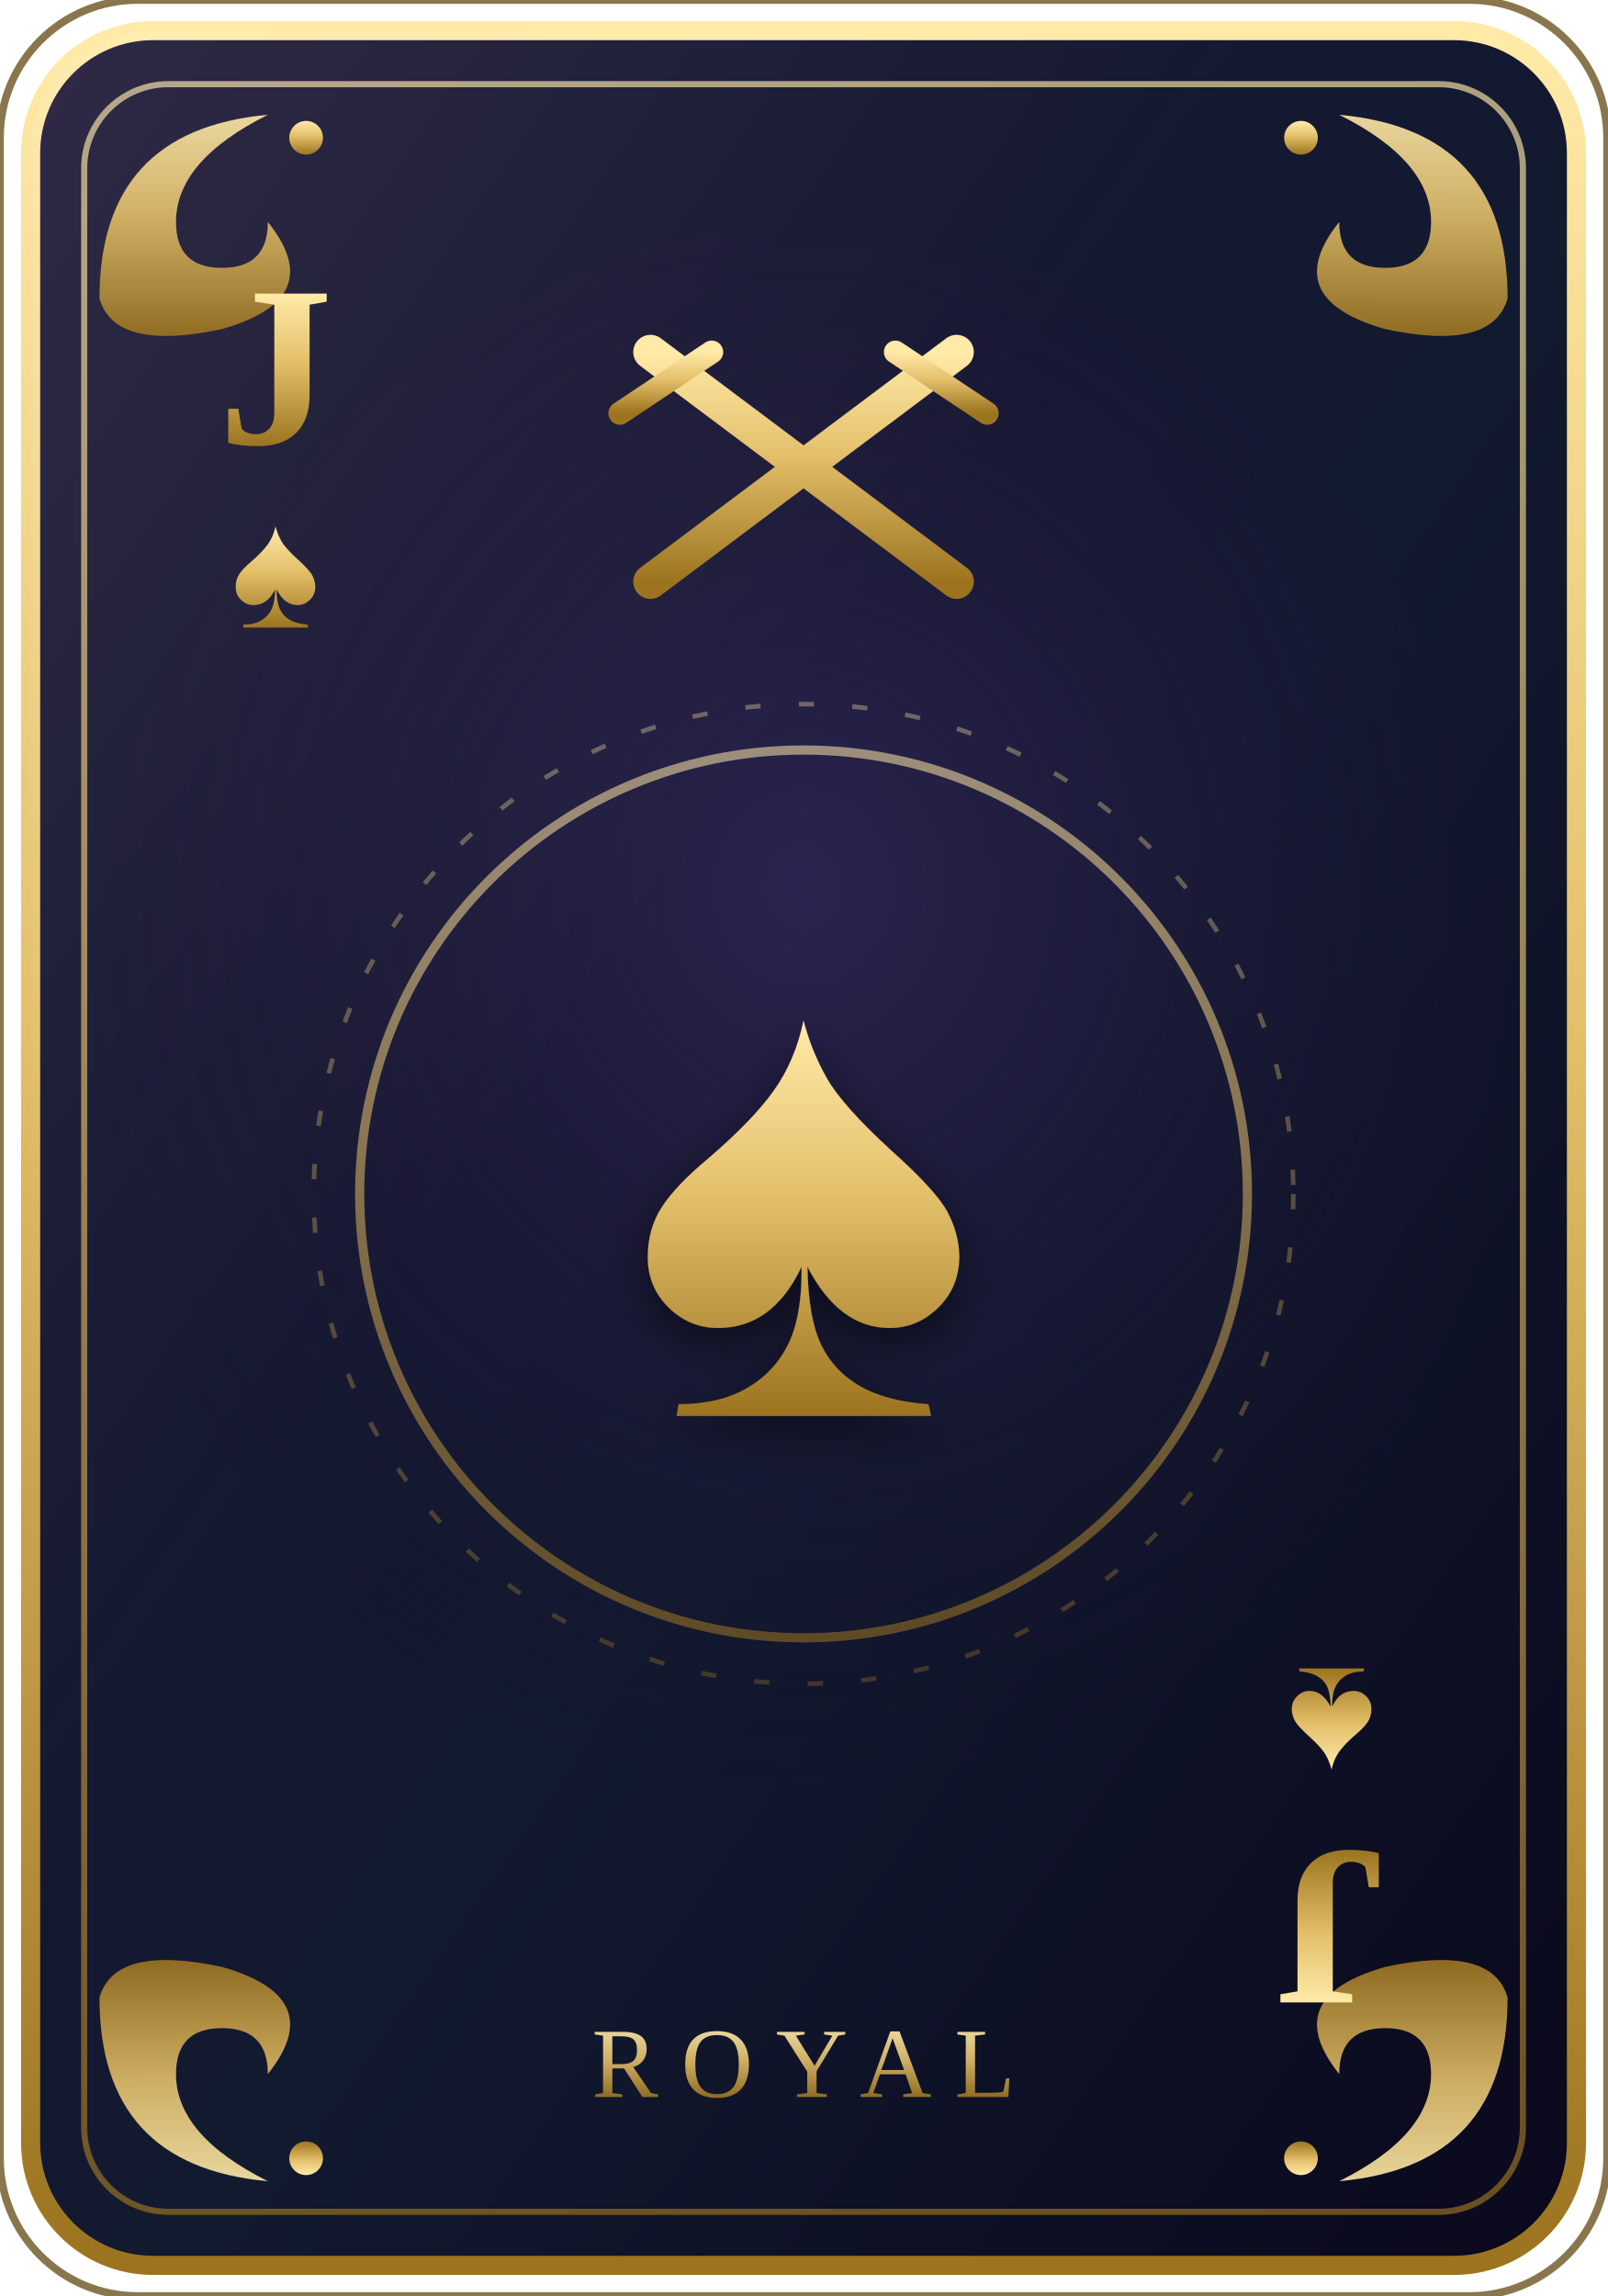
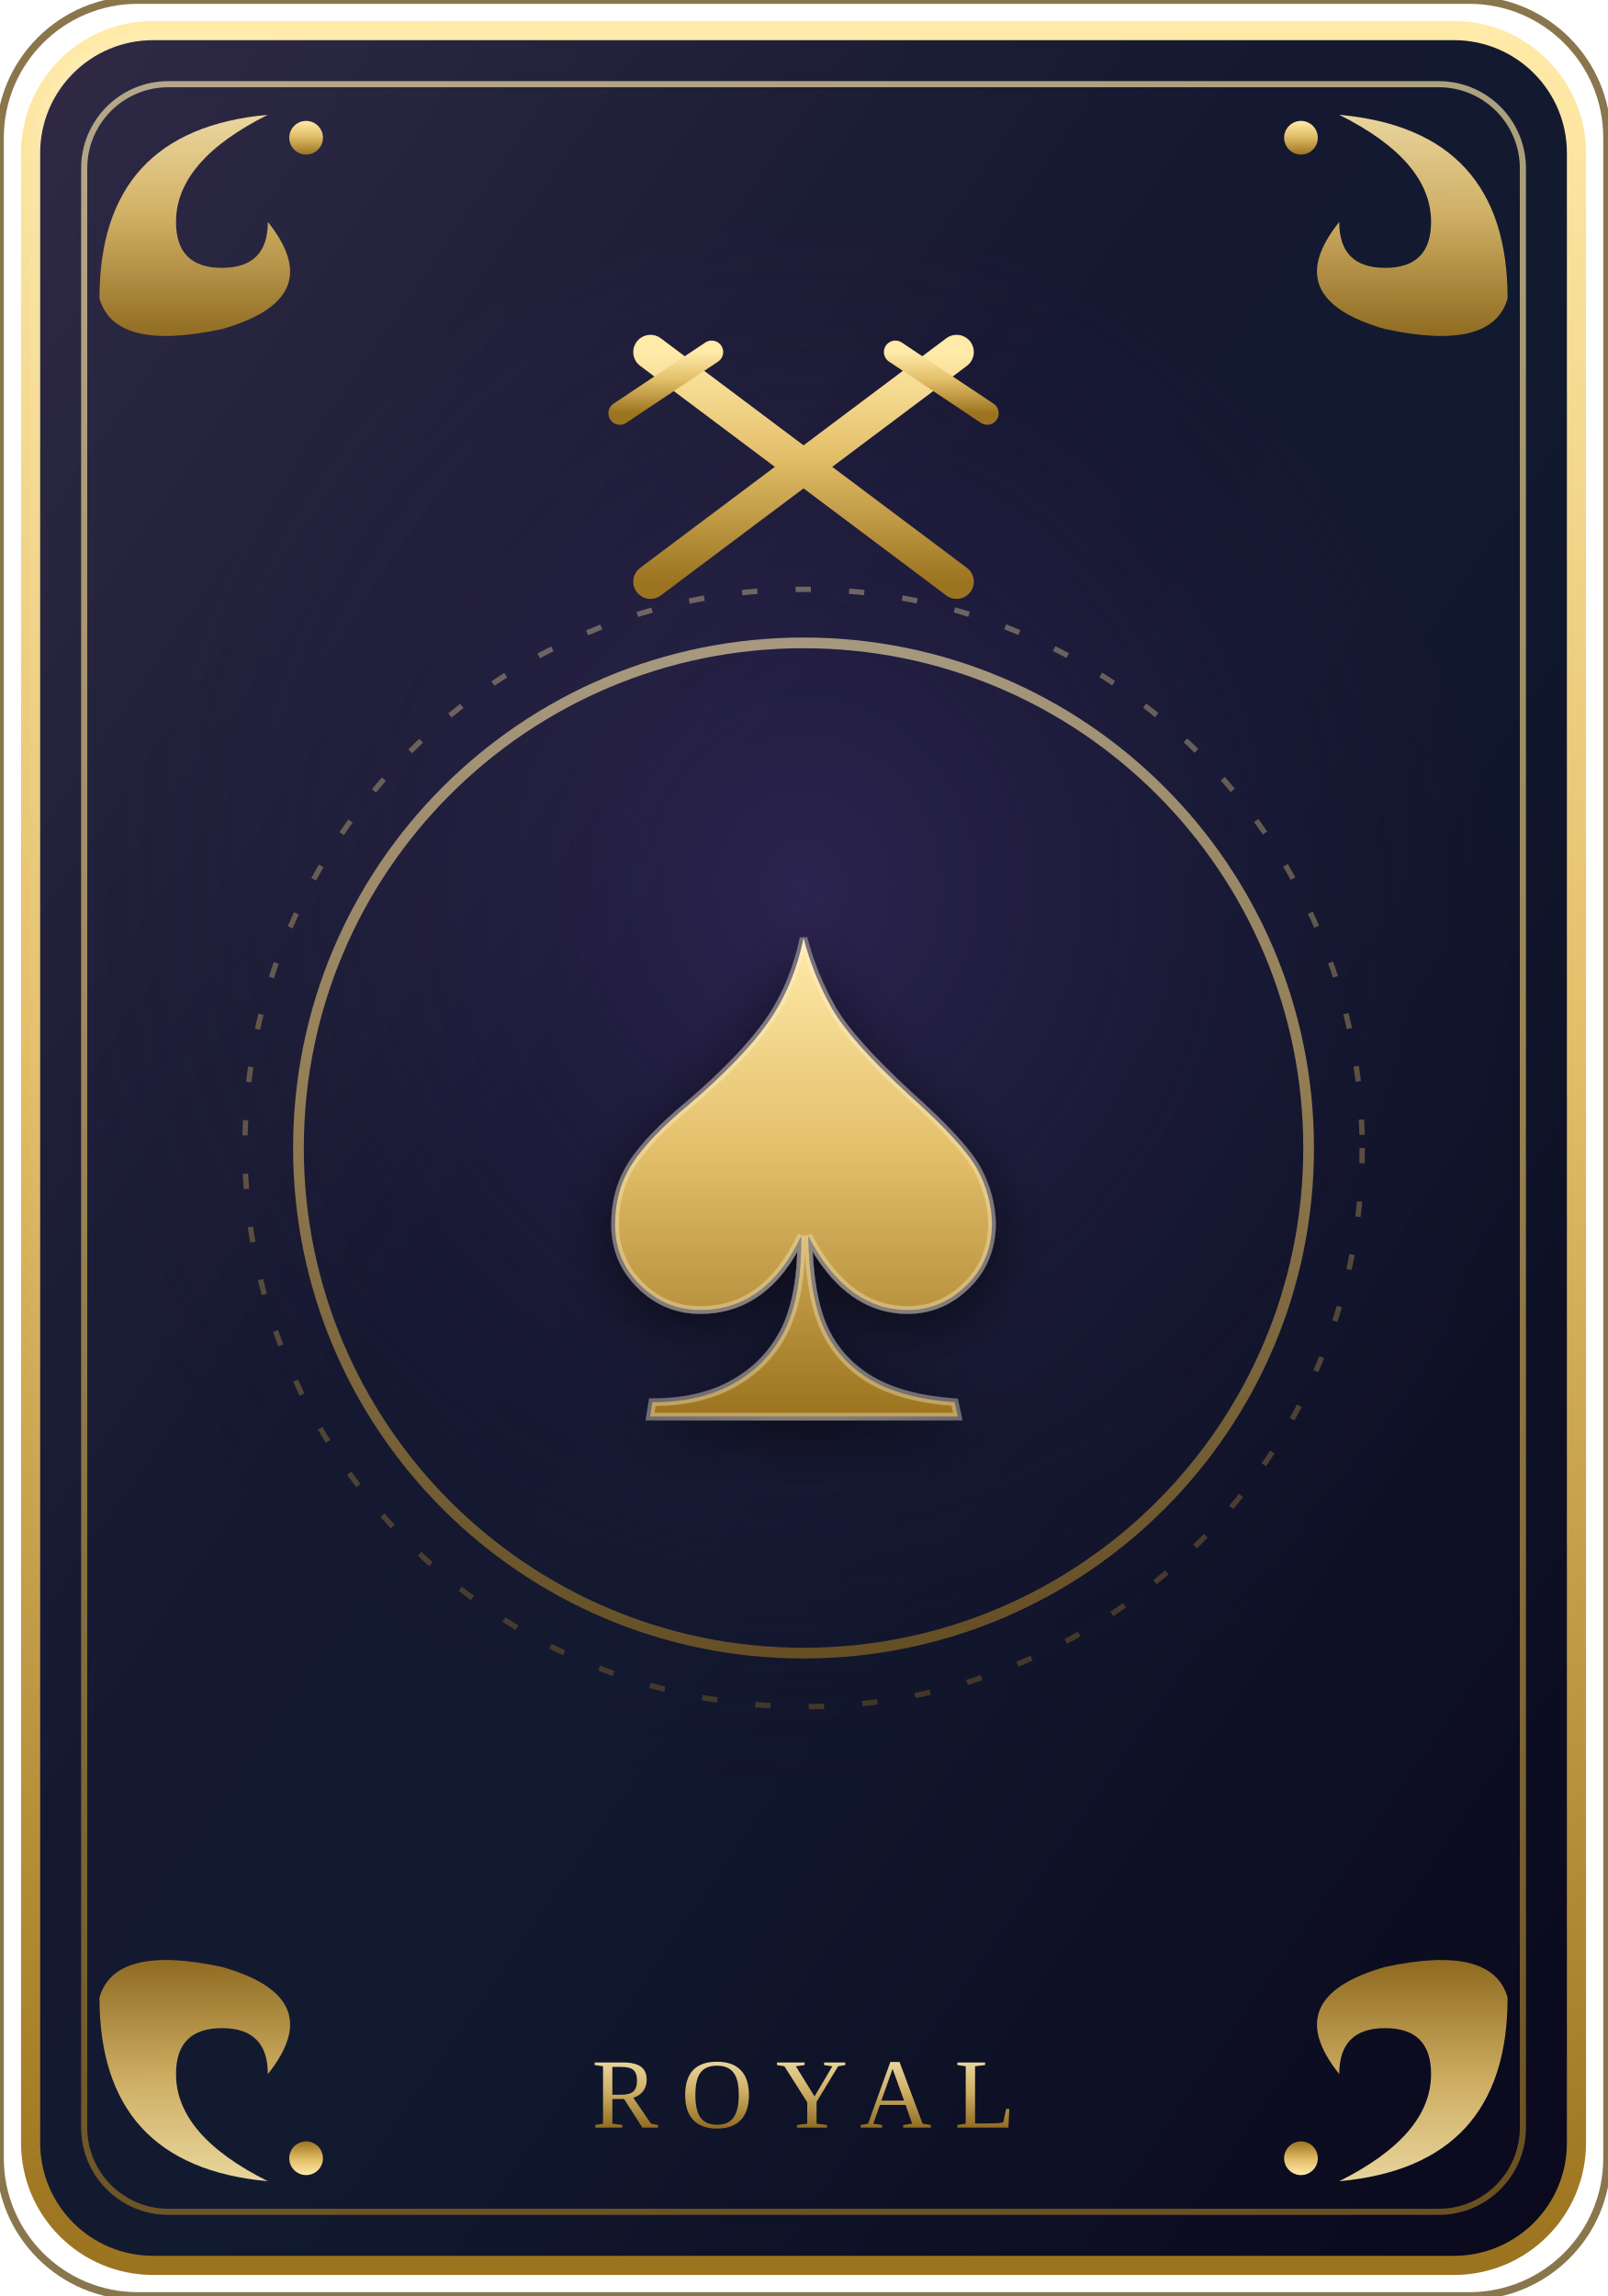
<svg xmlns="http://www.w3.org/2000/svg" viewBox="0 0 210 300">
  <defs>
    <linearGradient id="bg" x1="0" y1="0" x2="1" y2="1">
      <stop offset="0" stop-color="#1b1533" />
      <stop offset="0.55" stop-color="#121a30" />
      <stop offset="1" stop-color="#0a081c" />
    </linearGradient>
    <linearGradient id="gold" x1="0" y1="0" x2="0" y2="1">
      <stop offset="0" stop-color="#ffeaa8" />
      <stop offset="0.45" stop-color="#e3bf6a" />
      <stop offset="1" stop-color="#9c7420" />
    </linearGradient>
    <linearGradient id="ruby" x1="0" y1="0" x2="0" y2="1">
      <stop offset="0" stop-color="#ff9aa4" />
      <stop offset="0.45" stop-color="#e25563" />
      <stop offset="1" stop-color="#7e1522" />
    </linearGradient>
    <radialGradient id="glow" cx="0.5" cy="0.42" r="0.62">
      <stop offset="0" stop-color="#2c2450" />
      <stop offset="1" stop-color="rgba(20,16,40,0)" />
    </radialGradient>
    <linearGradient id="sheen" x1="0" y1="0" x2="1" y2="1">
      <stop offset="0" stop-color="rgba(255,255,255,0.09)" />
      <stop offset="0.4" stop-color="rgba(255,255,255,0)" />
    </linearGradient>
    <g id="flr">
      <path d="M0 26 Q0 4 22 2 Q10 8 10 16 Q10 22 16 22 Q22 22 22 16 Q30 26 16 30 Q2 33 0 26Z" fill="url(#gold)" opacity="0.9" />
      <circle cx="27" cy="5" r="2.2" fill="url(#gold)" />
    </g>
  </defs>
  <rect x="4" y="4" width="202" height="292" rx="16" fill="url(#bg)" stroke="url(#gold)" stroke-width="2.5" />
  <rect x="0" y="0" width="210" height="300" rx="18" fill="none" stroke="#6b5420" stroke-width="1" opacity="0.8" />
  <rect x="11" y="11" width="188" height="278" rx="11" fill="none" stroke="url(#gold)" stroke-width="0.8" opacity="0.65" />
  <ellipse cx="105" cy="132" rx="92.4" ry="102" fill="url(#glow)" />
  <rect x="4" y="4" width="202" height="292" rx="16" fill="url(#sheen)" />
  <use href="#flr" transform="translate(13,13)" />
  <use href="#flr" transform="translate(197,13) scale(-1,1)" />
  <use href="#flr" transform="translate(13,287) scale(1,-1)" />
  <use href="#flr" transform="translate(197,287) scale(-1,-1)" />
  <g transform="translate(105,60)" stroke="url(#gold)" stroke-width="4.5" stroke-linecap="round">
    <line x1="-20" y1="-14" x2="20" y2="16" />
    <line x1="20" y1="-14" x2="-20" y2="16" />
    <line x1="-24" y1="-6" x2="-12" y2="-14" stroke-width="3" />
    <line x1="24" y1="-6" x2="12" y2="-14" stroke-width="3" />
  </g>
-   <circle cx="105" cy="156" r="58" fill="none" stroke="url(#gold)" stroke-width="1.2" opacity="0.55" />
-   <circle cx="105" cy="156" r="64" fill="none" stroke="url(#gold)" stroke-width="0.6" opacity="0.35" stroke-dasharray="2 5" />
-   <text x="105" y="156" font-size="86" text-anchor="middle" dominant-baseline="central" fill="url(#gold)" style="filter:drop-shadow(0 2px 3px rgba(0,0,0,0.55))">♠</text>
-   <text x="105" y="274" font-size="13" text-anchor="middle" fill="url(#gold)" opacity="0.9" font-family="Georgia, 'Times New Roman', serif" letter-spacing="3">ROYAL</text>
-   <g transform="translate(36,58)" text-anchor="middle">
-     <text y="0" font-size="30" font-weight="bold" font-family="Georgia, 'Times New Roman', serif" fill="url(#gold)">J</text>
-     <text y="24" font-size="22" fill="url(#gold)">♠</text>
-   </g>
-   <g transform="translate(174,242) rotate(180)" text-anchor="middle">
-     <text y="0" font-size="30" font-weight="bold" font-family="Georgia, 'Times New Roman', serif" fill="url(#gold)">J</text>
-     <text y="24" font-size="22" fill="url(#gold)">♠</text>
-   </g>
+   <circle cx="105" cy="150" r="66" fill="none" stroke="url(#gold)" stroke-width="1.4" opacity="0.6" />
+   <circle cx="105" cy="150" r="73" fill="none" stroke="url(#gold)" stroke-width="0.7" opacity="0.35" stroke-dasharray="2 5" />
+   <text x="105" y="150" font-size="104" text-anchor="middle" dominant-baseline="central" fill="url(#gold)" stroke="rgba(255,244,214,0.35)" stroke-width="1" style="filter:drop-shadow(0 2px 4px rgba(0,0,0,0.6))">♠</text>
+   <text x="105" y="278" font-size="13" text-anchor="middle" fill="url(#gold)" opacity="0.9" font-family="Georgia, 'Times New Roman', serif" letter-spacing="3">ROYAL</text>
</svg>
